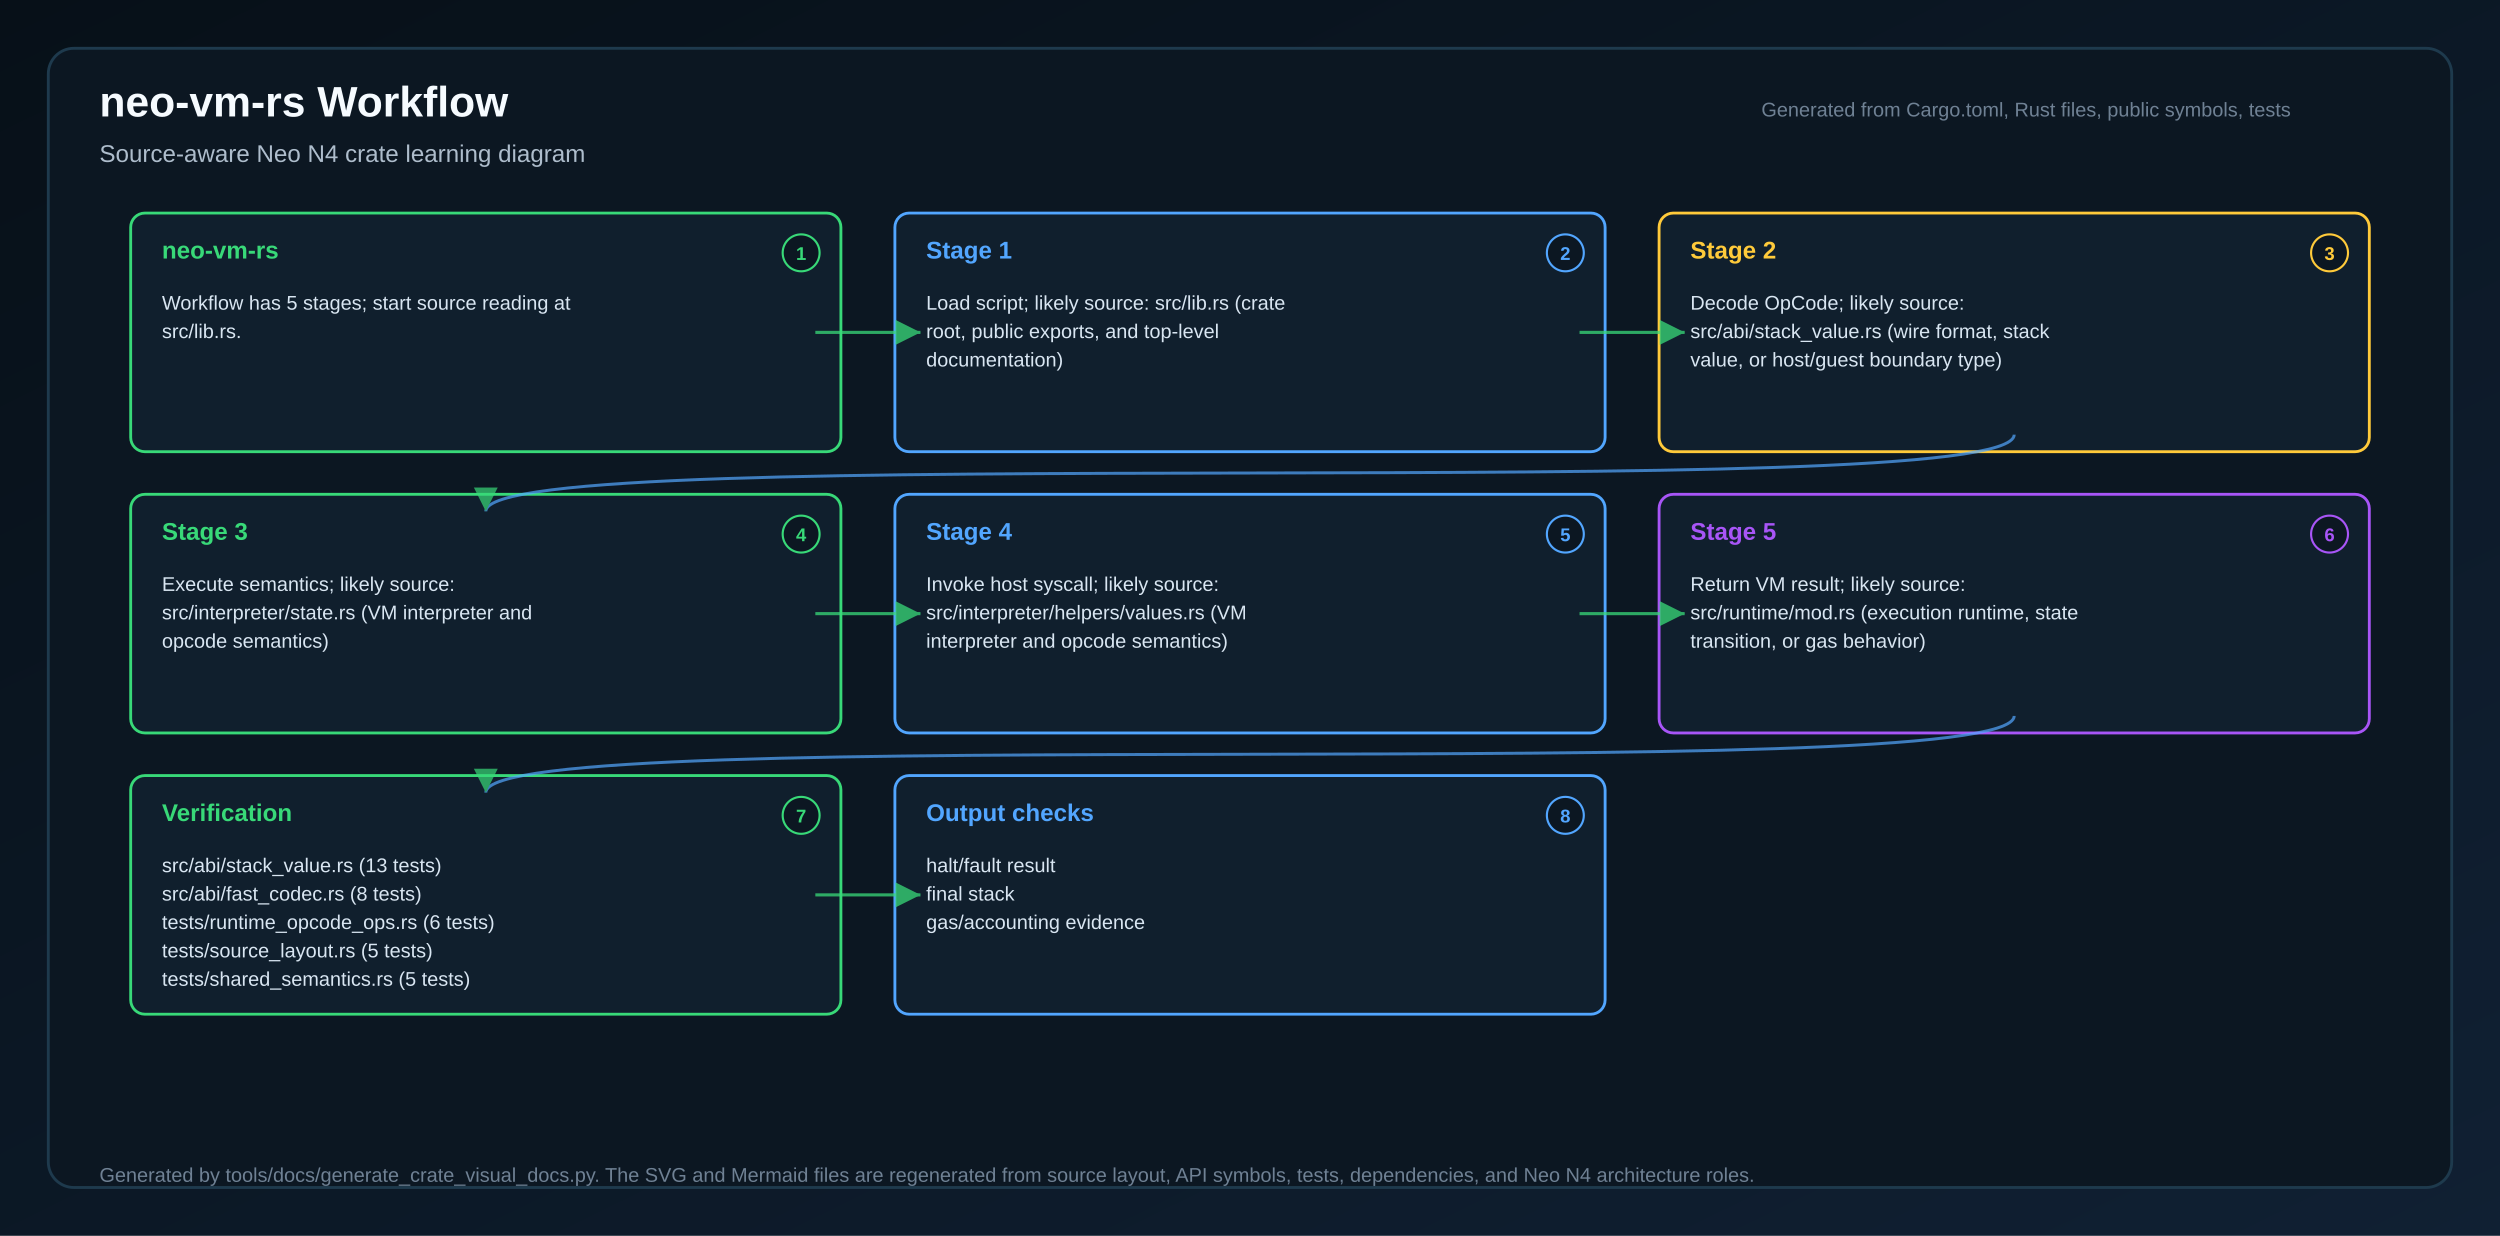
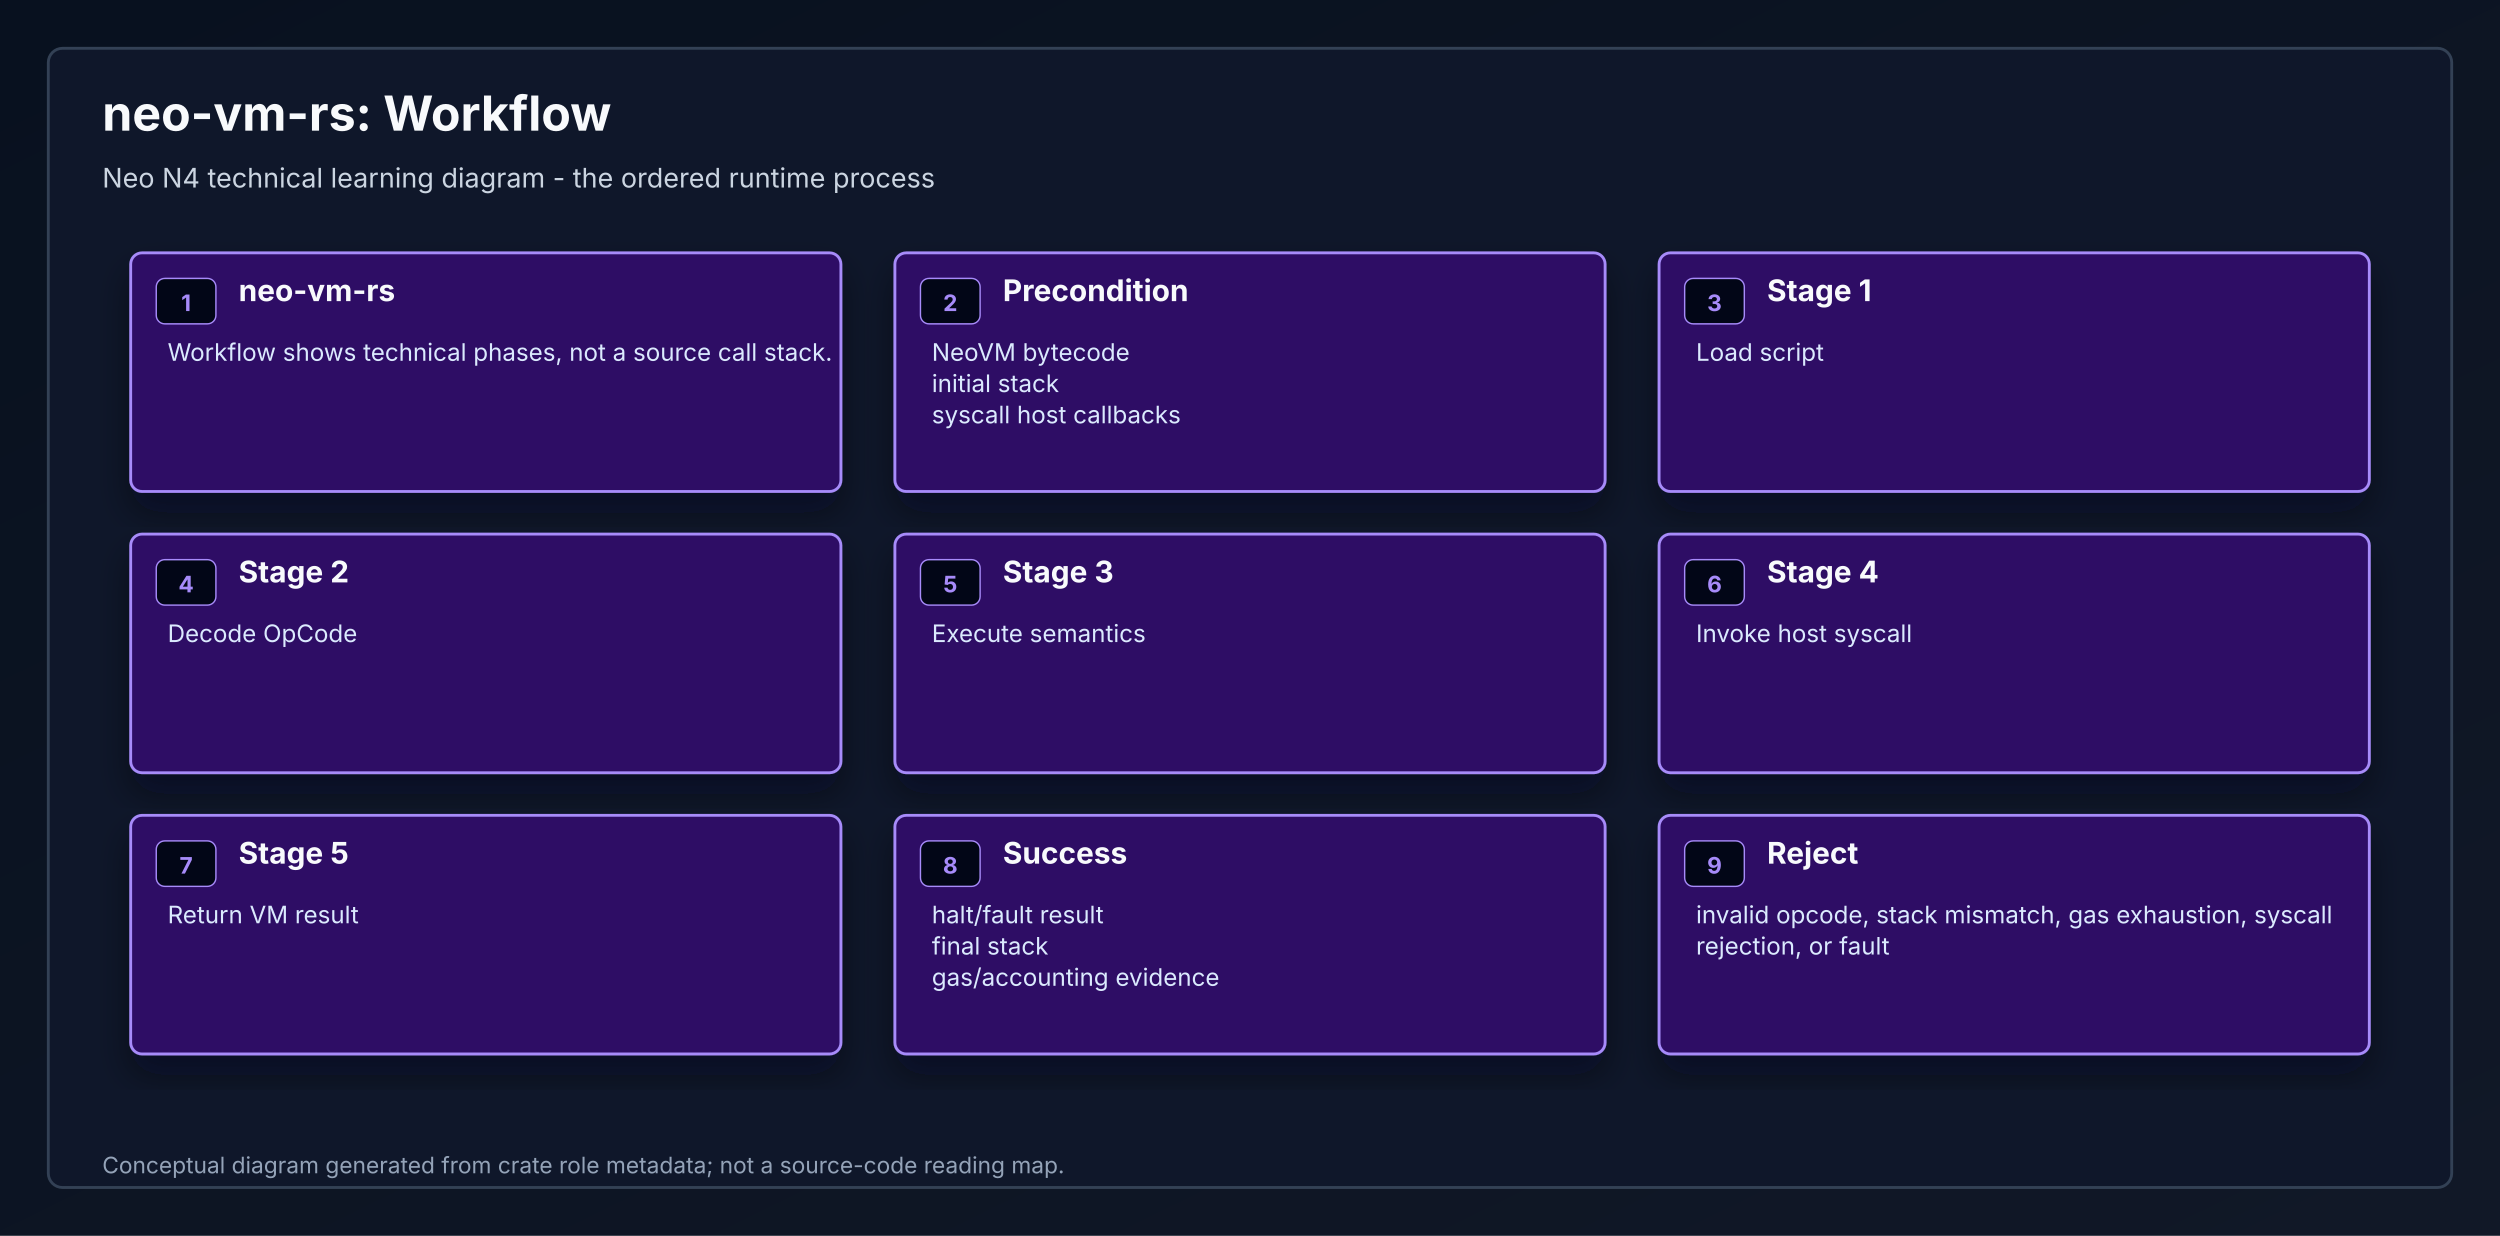
<svg xmlns="http://www.w3.org/2000/svg" width="1760" height="870" viewBox="0 0 1760 870" role="img" aria-label="neo-vm-rs Workflow">
  <defs>
-     <linearGradient id="bg" x1="0" x2="1" y1="0" y2="1">
-       <stop offset="0" stop-color="#071018" />
-       <stop offset="1" stop-color="#102033" />
+     <linearGradient id="bg" x1="0" y1="0" x2="1" y2="1">
+       <stop offset="0%" stop-color="#08111f" />
+       <stop offset="100%" stop-color="#111827" />
    </linearGradient>
-     <marker id="arrow" markerWidth="12" markerHeight="12" refX="10" refY="6" orient="auto">
-       <path d="M2,2 L10,6 L2,10 Z" fill="#38d978" />
-     </marker>
+     <filter id="shadow" x="-15%" y="-15%" width="130%" height="130%">
+       <feDropShadow dx="0" dy="14" stdDeviation="12" flood-color="#020617" flood-opacity="0.42" />
+     </filter>
  </defs>
-   <rect x="0" y="0" width="1760" height="870" fill="url(#bg)" />
-   <rect x="34" y="34" width="1692" height="802" rx="18" fill="#0c1722" stroke="#1e3a4d" stroke-width="2" />
-   <text x="70" y="82" fill="#f6fbff" font-size="30" font-family="Segoe UI, Arial, sans-serif" font-weight="700">neo-vm-rs Workflow</text>
-   <text x="70" y="114" fill="#aebdcc" font-size="17" font-family="Segoe UI, Arial, sans-serif">Source-aware Neo N4 crate learning diagram</text>
-   <text x="1240" y="82" fill="#6f8194" font-size="14" font-family="Segoe UI, Arial, sans-serif">Generated from Cargo.toml, Rust files, public symbols, tests</text>
-   <rect x="92" y="150" width="500" height="168" rx="10" fill="#101f2d" stroke="#38d978" stroke-width="2" />
-   <circle cx="564" cy="178" r="13" fill="#0c1722" stroke="#38d978" stroke-width="1.5" />
-   <text x="564" y="183" text-anchor="middle" fill="#38d978" font-size="13" font-family="Segoe UI, Arial, sans-serif" font-weight="700">1</text>
-   <text x="114" y="182" fill="#38d978" font-size="17" font-family="Segoe UI, Arial, sans-serif" font-weight="700">neo-vm-rs</text>
-   <text x="114" y="218" fill="#d9e6f2" font-size="14" font-family="Segoe UI, Arial, sans-serif">Workflow has 5 stages; start source reading at</text>
-   <text x="114" y="238" fill="#d9e6f2" font-size="14" font-family="Segoe UI, Arial, sans-serif">src/lib.rs.</text>
-   <rect x="630" y="150" width="500" height="168" rx="10" fill="#101f2d" stroke="#52a6ff" stroke-width="2" />
-   <circle cx="1102" cy="178" r="13" fill="#0c1722" stroke="#52a6ff" stroke-width="1.5" />
-   <text x="1102" y="183" text-anchor="middle" fill="#52a6ff" font-size="13" font-family="Segoe UI, Arial, sans-serif" font-weight="700">2</text>
-   <text x="652" y="182" fill="#52a6ff" font-size="17" font-family="Segoe UI, Arial, sans-serif" font-weight="700">Stage 1</text>
-   <text x="652" y="218" fill="#d9e6f2" font-size="14" font-family="Segoe UI, Arial, sans-serif">Load script; likely source: src/lib.rs (crate</text>
-   <text x="652" y="238" fill="#d9e6f2" font-size="14" font-family="Segoe UI, Arial, sans-serif">root, public exports, and top-level</text>
-   <text x="652" y="258" fill="#d9e6f2" font-size="14" font-family="Segoe UI, Arial, sans-serif">documentation)</text>
-   <rect x="1168" y="150" width="500" height="168" rx="10" fill="#101f2d" stroke="#ffca3a" stroke-width="2" />
-   <circle cx="1640" cy="178" r="13" fill="#0c1722" stroke="#ffca3a" stroke-width="1.5" />
-   <text x="1640" y="183" text-anchor="middle" fill="#ffca3a" font-size="13" font-family="Segoe UI, Arial, sans-serif" font-weight="700">3</text>
-   <text x="1190" y="182" fill="#ffca3a" font-size="17" font-family="Segoe UI, Arial, sans-serif" font-weight="700">Stage 2</text>
-   <text x="1190" y="218" fill="#d9e6f2" font-size="14" font-family="Segoe UI, Arial, sans-serif">Decode OpCode; likely source:</text>
-   <text x="1190" y="238" fill="#d9e6f2" font-size="14" font-family="Segoe UI, Arial, sans-serif">src/abi/stack_value.rs (wire format, stack</text>
-   <text x="1190" y="258" fill="#d9e6f2" font-size="14" font-family="Segoe UI, Arial, sans-serif">value, or host/guest boundary type)</text>
-   <rect x="92" y="348" width="500" height="168" rx="10" fill="#101f2d" stroke="#38d978" stroke-width="2" />
-   <circle cx="564" cy="376" r="13" fill="#0c1722" stroke="#38d978" stroke-width="1.5" />
-   <text x="564" y="381" text-anchor="middle" fill="#38d978" font-size="13" font-family="Segoe UI, Arial, sans-serif" font-weight="700">4</text>
-   <text x="114" y="380" fill="#38d978" font-size="17" font-family="Segoe UI, Arial, sans-serif" font-weight="700">Stage 3</text>
-   <text x="114" y="416" fill="#d9e6f2" font-size="14" font-family="Segoe UI, Arial, sans-serif">Execute semantics; likely source:</text>
-   <text x="114" y="436" fill="#d9e6f2" font-size="14" font-family="Segoe UI, Arial, sans-serif">src/interpreter/state.rs (VM interpreter and</text>
-   <text x="114" y="456" fill="#d9e6f2" font-size="14" font-family="Segoe UI, Arial, sans-serif">opcode semantics)</text>
-   <rect x="630" y="348" width="500" height="168" rx="10" fill="#101f2d" stroke="#52a6ff" stroke-width="2" />
-   <circle cx="1102" cy="376" r="13" fill="#0c1722" stroke="#52a6ff" stroke-width="1.5" />
-   <text x="1102" y="381" text-anchor="middle" fill="#52a6ff" font-size="13" font-family="Segoe UI, Arial, sans-serif" font-weight="700">5</text>
-   <text x="652" y="380" fill="#52a6ff" font-size="17" font-family="Segoe UI, Arial, sans-serif" font-weight="700">Stage 4</text>
-   <text x="652" y="416" fill="#d9e6f2" font-size="14" font-family="Segoe UI, Arial, sans-serif">Invoke host syscall; likely source:</text>
-   <text x="652" y="436" fill="#d9e6f2" font-size="14" font-family="Segoe UI, Arial, sans-serif">src/interpreter/helpers/values.rs (VM</text>
-   <text x="652" y="456" fill="#d9e6f2" font-size="14" font-family="Segoe UI, Arial, sans-serif">interpreter and opcode semantics)</text>
-   <rect x="1168" y="348" width="500" height="168" rx="10" fill="#101f2d" stroke="#a855f7" stroke-width="2" />
-   <circle cx="1640" cy="376" r="13" fill="#0c1722" stroke="#a855f7" stroke-width="1.5" />
-   <text x="1640" y="381" text-anchor="middle" fill="#a855f7" font-size="13" font-family="Segoe UI, Arial, sans-serif" font-weight="700">6</text>
-   <text x="1190" y="380" fill="#a855f7" font-size="17" font-family="Segoe UI, Arial, sans-serif" font-weight="700">Stage 5</text>
-   <text x="1190" y="416" fill="#d9e6f2" font-size="14" font-family="Segoe UI, Arial, sans-serif">Return VM result; likely source:</text>
-   <text x="1190" y="436" fill="#d9e6f2" font-size="14" font-family="Segoe UI, Arial, sans-serif">src/runtime/mod.rs (execution runtime, state</text>
-   <text x="1190" y="456" fill="#d9e6f2" font-size="14" font-family="Segoe UI, Arial, sans-serif">transition, or gas behavior)</text>
-   <rect x="92" y="546" width="500" height="168" rx="10" fill="#101f2d" stroke="#38d978" stroke-width="2" />
-   <circle cx="564" cy="574" r="13" fill="#0c1722" stroke="#38d978" stroke-width="1.5" />
-   <text x="564" y="579" text-anchor="middle" fill="#38d978" font-size="13" font-family="Segoe UI, Arial, sans-serif" font-weight="700">7</text>
-   <text x="114" y="578" fill="#38d978" font-size="17" font-family="Segoe UI, Arial, sans-serif" font-weight="700">Verification</text>
-   <text x="114" y="614" fill="#d9e6f2" font-size="14" font-family="Segoe UI, Arial, sans-serif">src/abi/stack_value.rs (13 tests)</text>
-   <text x="114" y="634" fill="#d9e6f2" font-size="14" font-family="Segoe UI, Arial, sans-serif">src/abi/fast_codec.rs (8 tests)</text>
-   <text x="114" y="654" fill="#d9e6f2" font-size="14" font-family="Segoe UI, Arial, sans-serif">tests/runtime_opcode_ops.rs (6 tests)</text>
-   <text x="114" y="674" fill="#d9e6f2" font-size="14" font-family="Segoe UI, Arial, sans-serif">tests/source_layout.rs (5 tests)</text>
-   <text x="114" y="694" fill="#d9e6f2" font-size="14" font-family="Segoe UI, Arial, sans-serif">tests/shared_semantics.rs (5 tests)</text>
-   <rect x="630" y="546" width="500" height="168" rx="10" fill="#101f2d" stroke="#52a6ff" stroke-width="2" />
-   <circle cx="1102" cy="574" r="13" fill="#0c1722" stroke="#52a6ff" stroke-width="1.5" />
-   <text x="1102" y="579" text-anchor="middle" fill="#52a6ff" font-size="13" font-family="Segoe UI, Arial, sans-serif" font-weight="700">8</text>
-   <text x="652" y="578" fill="#52a6ff" font-size="17" font-family="Segoe UI, Arial, sans-serif" font-weight="700">Output checks</text>
-   <text x="652" y="614" fill="#d9e6f2" font-size="14" font-family="Segoe UI, Arial, sans-serif">halt/fault result</text>
-   <text x="652" y="634" fill="#d9e6f2" font-size="14" font-family="Segoe UI, Arial, sans-serif">final stack</text>
-   <text x="652" y="654" fill="#d9e6f2" font-size="14" font-family="Segoe UI, Arial, sans-serif">gas/accounting evidence</text>
-   <line x1="574" y1="234" x2="648" y2="234" stroke="#38d978" stroke-width="2.2" marker-end="url(#arrow)" opacity="0.75" />
-   <line x1="1112" y1="234" x2="1186" y2="234" stroke="#38d978" stroke-width="2.2" marker-end="url(#arrow)" opacity="0.75" />
-   <line x1="574" y1="432" x2="648" y2="432" stroke="#38d978" stroke-width="2.2" marker-end="url(#arrow)" opacity="0.75" />
-   <line x1="1112" y1="432" x2="1186" y2="432" stroke="#38d978" stroke-width="2.2" marker-end="url(#arrow)" opacity="0.75" />
-   <line x1="574" y1="630" x2="648" y2="630" stroke="#38d978" stroke-width="2.2" marker-end="url(#arrow)" opacity="0.75" />
-   <path d="M1418 306 C1418 358, 342 308, 342 360" stroke="#52a6ff" stroke-width="2.1" fill="none" marker-end="url(#arrow)" opacity="0.7" />
-   <path d="M1418 504 C1418 556, 342 506, 342 558" stroke="#52a6ff" stroke-width="2.1" fill="none" marker-end="url(#arrow)" opacity="0.7" />
-   <text x="70" y="832" fill="#6f8194" font-size="14" font-family="Segoe UI, Arial, sans-serif">Generated by tools/docs/generate_crate_visual_docs.py. The SVG and Mermaid files are regenerated from source layout, API symbols, tests, dependencies, and Neo N4 architecture roles.</text>
+   <rect width="1760" height="100%" fill="url(#bg)" />
+   <rect x="34" y="34" width="1692" height="802" rx="10" fill="#0f172a" stroke="#334155" stroke-width="2" />
+   <text x="72" y="92" fill="#f8fafc" font-family="Inter,Segoe UI,Arial,sans-serif" font-size="34" font-weight="700">neo-vm-rs: Workflow</text>
+   <text x="72" y="132" fill="#cbd5e1" font-family="Inter,Segoe UI,Arial,sans-serif" font-size="19">Neo N4 technical learning diagram - the ordered runtime process</text>
+   <rect x="92" y="178" width="500" height="168" rx="8" fill="#2e1065" stroke="#a78bfa" stroke-width="2" filter="url(#shadow)" />
+   <rect x="110" y="196" width="42" height="32" rx="6" fill="#020617" stroke="#a78bfa" stroke-width="1" />
+   <text x="131" y="219" text-anchor="middle" fill="#a78bfa" font-family="Inter,Segoe UI,Arial,sans-serif" font-size="16" font-weight="700">1</text>
+   <text x="168" y="212" fill="#f8fafc" font-family="Inter,Segoe UI,Arial,sans-serif" font-size="21" font-weight="700">neo-vm-rs</text>
+   <text x="118" y="254" fill="#dbeafe" font-family="Inter,Segoe UI,Arial,sans-serif" font-size="17">Workflow shows technical phases, not a source call stack.</text>
+   <rect x="630" y="178" width="500" height="168" rx="8" fill="#2e1065" stroke="#a78bfa" stroke-width="2" filter="url(#shadow)" />
+   <rect x="648" y="196" width="42" height="32" rx="6" fill="#020617" stroke="#a78bfa" stroke-width="1" />
+   <text x="669" y="219" text-anchor="middle" fill="#a78bfa" font-family="Inter,Segoe UI,Arial,sans-serif" font-size="16" font-weight="700">2</text>
+   <text x="706" y="212" fill="#f8fafc" font-family="Inter,Segoe UI,Arial,sans-serif" font-size="21" font-weight="700">Precondition</text>
+   <text x="656" y="254" fill="#dbeafe" font-family="Inter,Segoe UI,Arial,sans-serif" font-size="17">NeoVM bytecode</text>
+   <text x="656" y="276" fill="#dbeafe" font-family="Inter,Segoe UI,Arial,sans-serif" font-size="17">initial stack</text>
+   <text x="656" y="298" fill="#dbeafe" font-family="Inter,Segoe UI,Arial,sans-serif" font-size="17">syscall host callbacks</text>
+   <rect x="1168" y="178" width="500" height="168" rx="8" fill="#2e1065" stroke="#a78bfa" stroke-width="2" filter="url(#shadow)" />
+   <rect x="1186" y="196" width="42" height="32" rx="6" fill="#020617" stroke="#a78bfa" stroke-width="1" />
+   <text x="1207" y="219" text-anchor="middle" fill="#a78bfa" font-family="Inter,Segoe UI,Arial,sans-serif" font-size="16" font-weight="700">3</text>
+   <text x="1244" y="212" fill="#f8fafc" font-family="Inter,Segoe UI,Arial,sans-serif" font-size="21" font-weight="700">Stage 1</text>
+   <text x="1194" y="254" fill="#dbeafe" font-family="Inter,Segoe UI,Arial,sans-serif" font-size="17">Load script</text>
+   <rect x="92" y="376" width="500" height="168" rx="8" fill="#2e1065" stroke="#a78bfa" stroke-width="2" filter="url(#shadow)" />
+   <rect x="110" y="394" width="42" height="32" rx="6" fill="#020617" stroke="#a78bfa" stroke-width="1" />
+   <text x="131" y="417" text-anchor="middle" fill="#a78bfa" font-family="Inter,Segoe UI,Arial,sans-serif" font-size="16" font-weight="700">4</text>
+   <text x="168" y="410" fill="#f8fafc" font-family="Inter,Segoe UI,Arial,sans-serif" font-size="21" font-weight="700">Stage 2</text>
+   <text x="118" y="452" fill="#dbeafe" font-family="Inter,Segoe UI,Arial,sans-serif" font-size="17">Decode OpCode</text>
+   <rect x="630" y="376" width="500" height="168" rx="8" fill="#2e1065" stroke="#a78bfa" stroke-width="2" filter="url(#shadow)" />
+   <rect x="648" y="394" width="42" height="32" rx="6" fill="#020617" stroke="#a78bfa" stroke-width="1" />
+   <text x="669" y="417" text-anchor="middle" fill="#a78bfa" font-family="Inter,Segoe UI,Arial,sans-serif" font-size="16" font-weight="700">5</text>
+   <text x="706" y="410" fill="#f8fafc" font-family="Inter,Segoe UI,Arial,sans-serif" font-size="21" font-weight="700">Stage 3</text>
+   <text x="656" y="452" fill="#dbeafe" font-family="Inter,Segoe UI,Arial,sans-serif" font-size="17">Execute semantics</text>
+   <rect x="1168" y="376" width="500" height="168" rx="8" fill="#2e1065" stroke="#a78bfa" stroke-width="2" filter="url(#shadow)" />
+   <rect x="1186" y="394" width="42" height="32" rx="6" fill="#020617" stroke="#a78bfa" stroke-width="1" />
+   <text x="1207" y="417" text-anchor="middle" fill="#a78bfa" font-family="Inter,Segoe UI,Arial,sans-serif" font-size="16" font-weight="700">6</text>
+   <text x="1244" y="410" fill="#f8fafc" font-family="Inter,Segoe UI,Arial,sans-serif" font-size="21" font-weight="700">Stage 4</text>
+   <text x="1194" y="452" fill="#dbeafe" font-family="Inter,Segoe UI,Arial,sans-serif" font-size="17">Invoke host syscall</text>
+   <rect x="92" y="574" width="500" height="168" rx="8" fill="#2e1065" stroke="#a78bfa" stroke-width="2" filter="url(#shadow)" />
+   <rect x="110" y="592" width="42" height="32" rx="6" fill="#020617" stroke="#a78bfa" stroke-width="1" />
+   <text x="131" y="615" text-anchor="middle" fill="#a78bfa" font-family="Inter,Segoe UI,Arial,sans-serif" font-size="16" font-weight="700">7</text>
+   <text x="168" y="608" fill="#f8fafc" font-family="Inter,Segoe UI,Arial,sans-serif" font-size="21" font-weight="700">Stage 5</text>
+   <text x="118" y="650" fill="#dbeafe" font-family="Inter,Segoe UI,Arial,sans-serif" font-size="17">Return VM result</text>
+   <rect x="630" y="574" width="500" height="168" rx="8" fill="#2e1065" stroke="#a78bfa" stroke-width="2" filter="url(#shadow)" />
+   <rect x="648" y="592" width="42" height="32" rx="6" fill="#020617" stroke="#a78bfa" stroke-width="1" />
+   <text x="669" y="615" text-anchor="middle" fill="#a78bfa" font-family="Inter,Segoe UI,Arial,sans-serif" font-size="16" font-weight="700">8</text>
+   <text x="706" y="608" fill="#f8fafc" font-family="Inter,Segoe UI,Arial,sans-serif" font-size="21" font-weight="700">Success</text>
+   <text x="656" y="650" fill="#dbeafe" font-family="Inter,Segoe UI,Arial,sans-serif" font-size="17">halt/fault result</text>
+   <text x="656" y="672" fill="#dbeafe" font-family="Inter,Segoe UI,Arial,sans-serif" font-size="17">final stack</text>
+   <text x="656" y="694" fill="#dbeafe" font-family="Inter,Segoe UI,Arial,sans-serif" font-size="17">gas/accounting evidence</text>
+   <rect x="1168" y="574" width="500" height="168" rx="8" fill="#2e1065" stroke="#a78bfa" stroke-width="2" filter="url(#shadow)" />
+   <rect x="1186" y="592" width="42" height="32" rx="6" fill="#020617" stroke="#a78bfa" stroke-width="1" />
+   <text x="1207" y="615" text-anchor="middle" fill="#a78bfa" font-family="Inter,Segoe UI,Arial,sans-serif" font-size="16" font-weight="700">9</text>
+   <text x="1244" y="608" fill="#f8fafc" font-family="Inter,Segoe UI,Arial,sans-serif" font-size="21" font-weight="700">Reject</text>
+   <text x="1194" y="650" fill="#dbeafe" font-family="Inter,Segoe UI,Arial,sans-serif" font-size="17">invalid opcode, stack mismatch, gas exhaustion, syscall</text>
+   <text x="1194" y="672" fill="#dbeafe" font-family="Inter,Segoe UI,Arial,sans-serif" font-size="17">rejection, or fault</text>
+   <text x="72" y="826" fill="#94a3b8" font-family="Inter,Segoe UI,Arial,sans-serif" font-size="16">Conceptual diagram generated from crate role metadata; not a source-code reading map.</text>
</svg>
